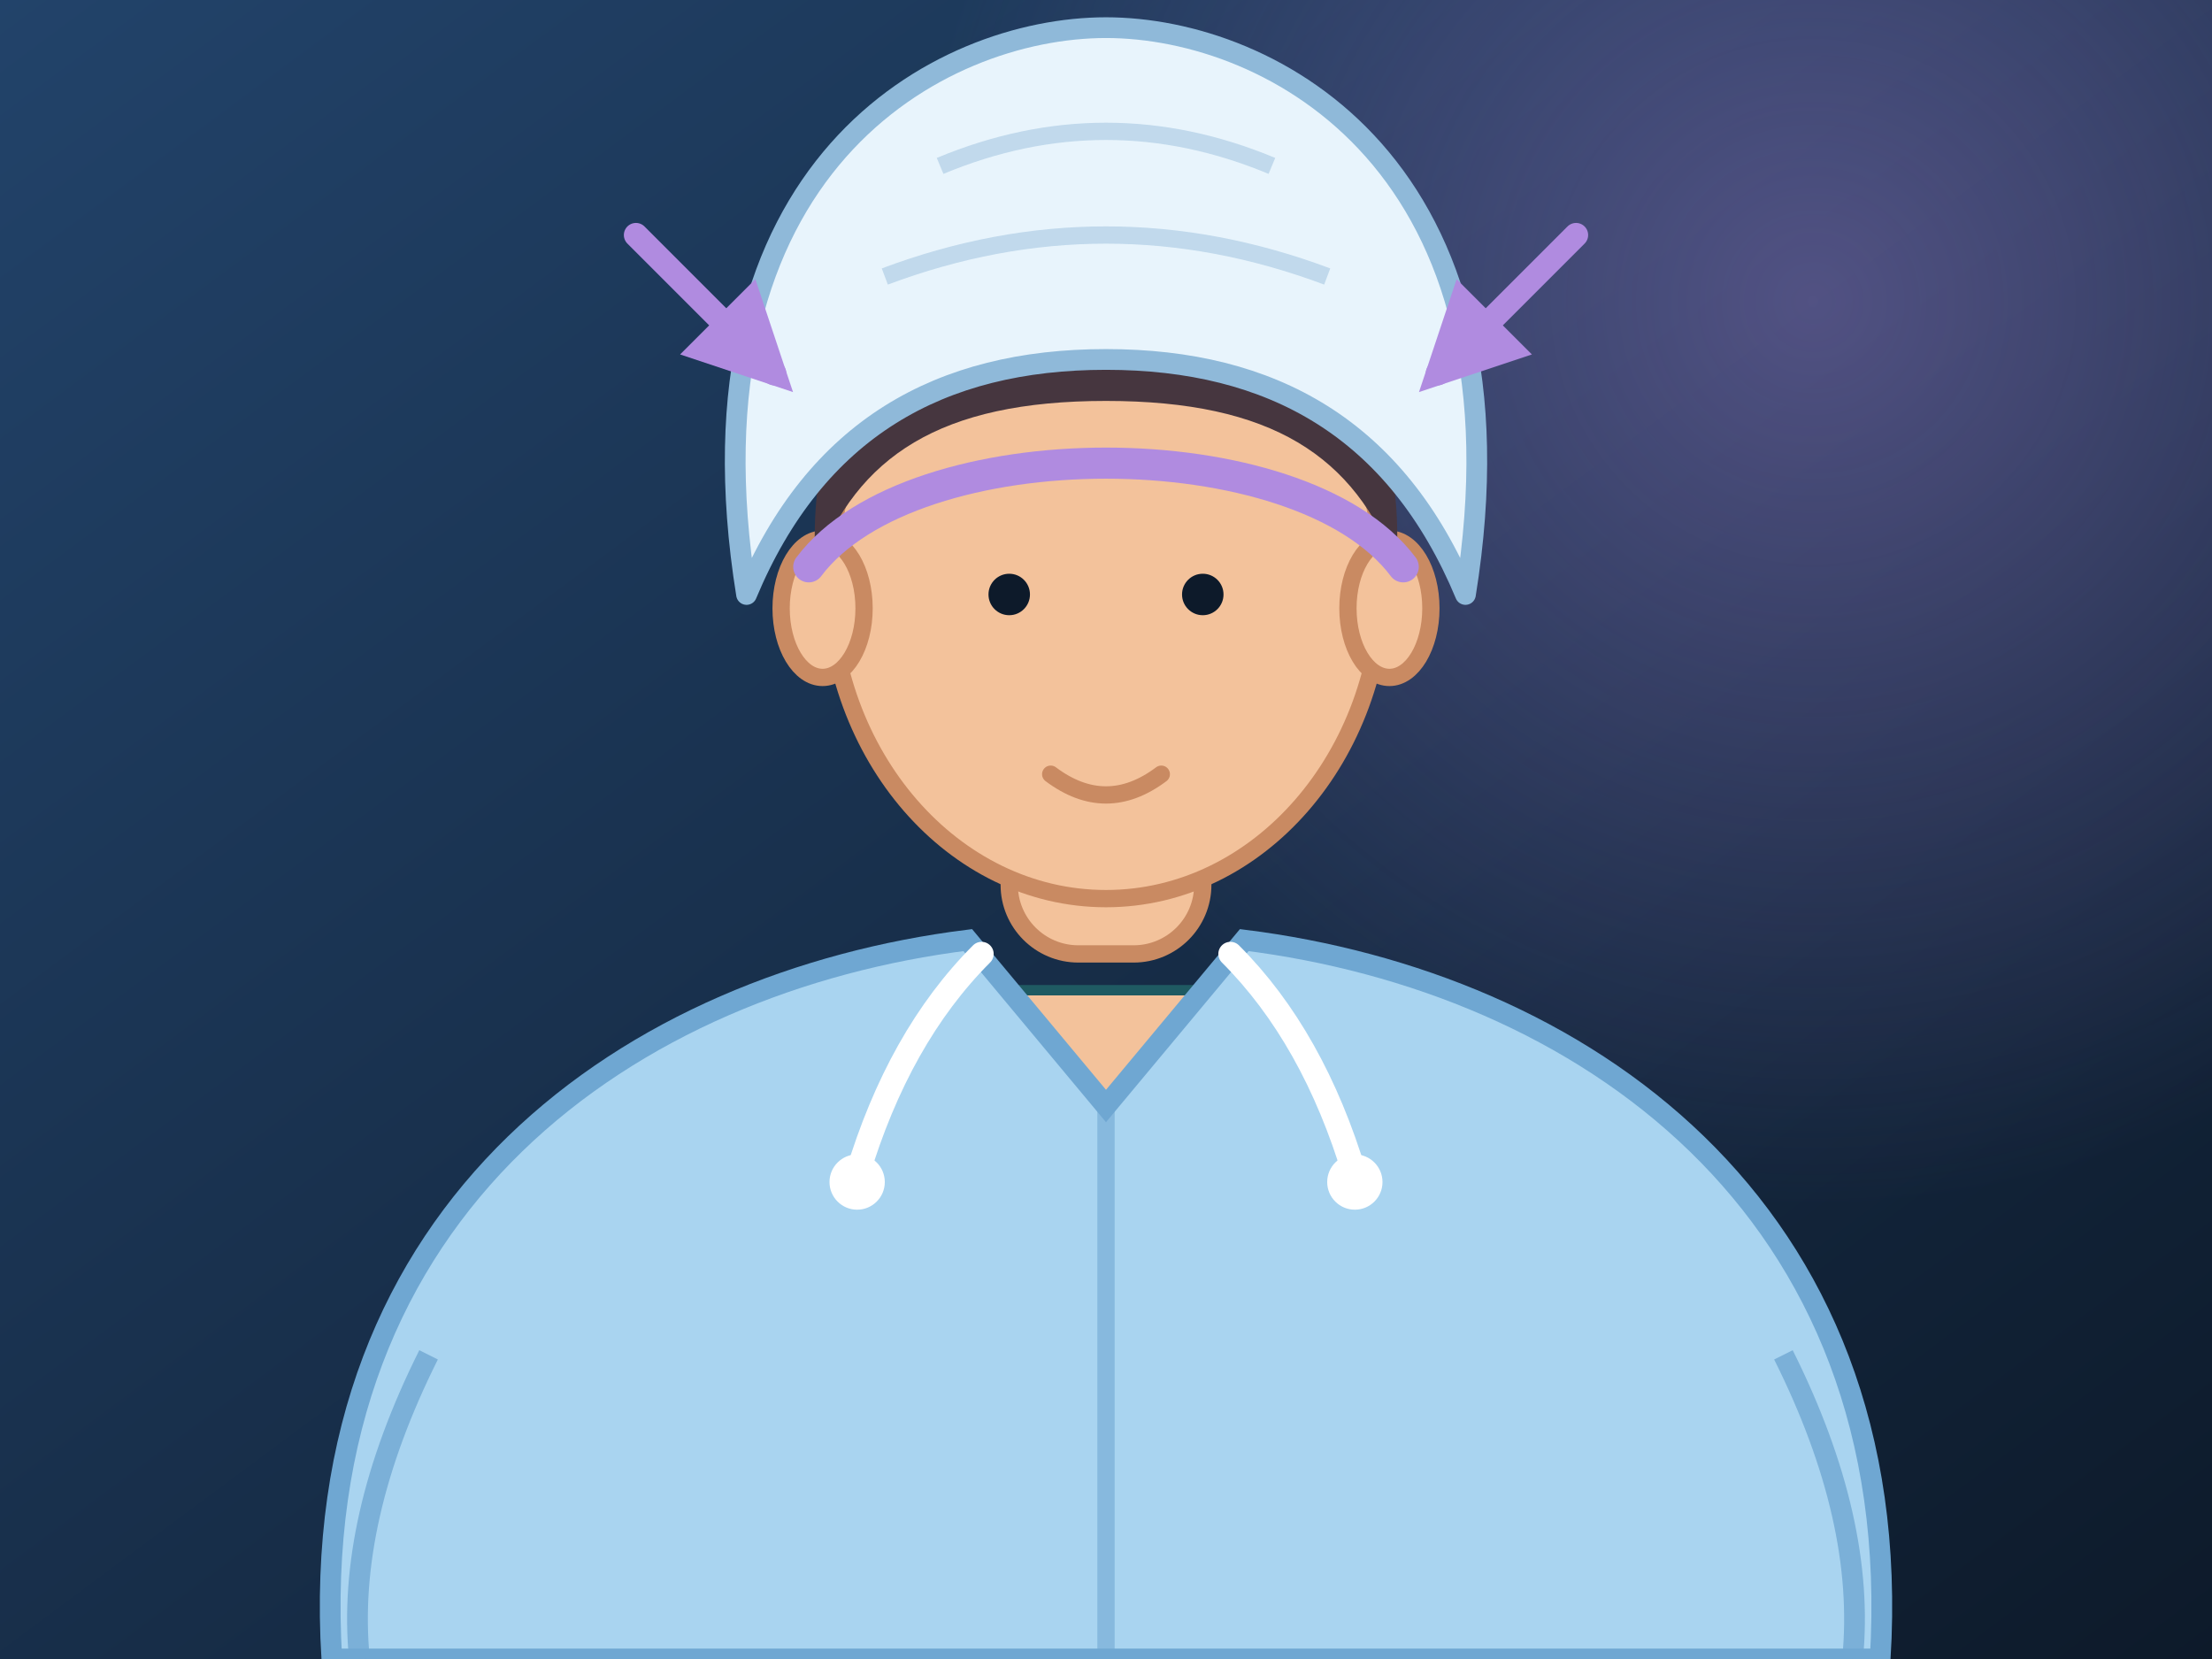
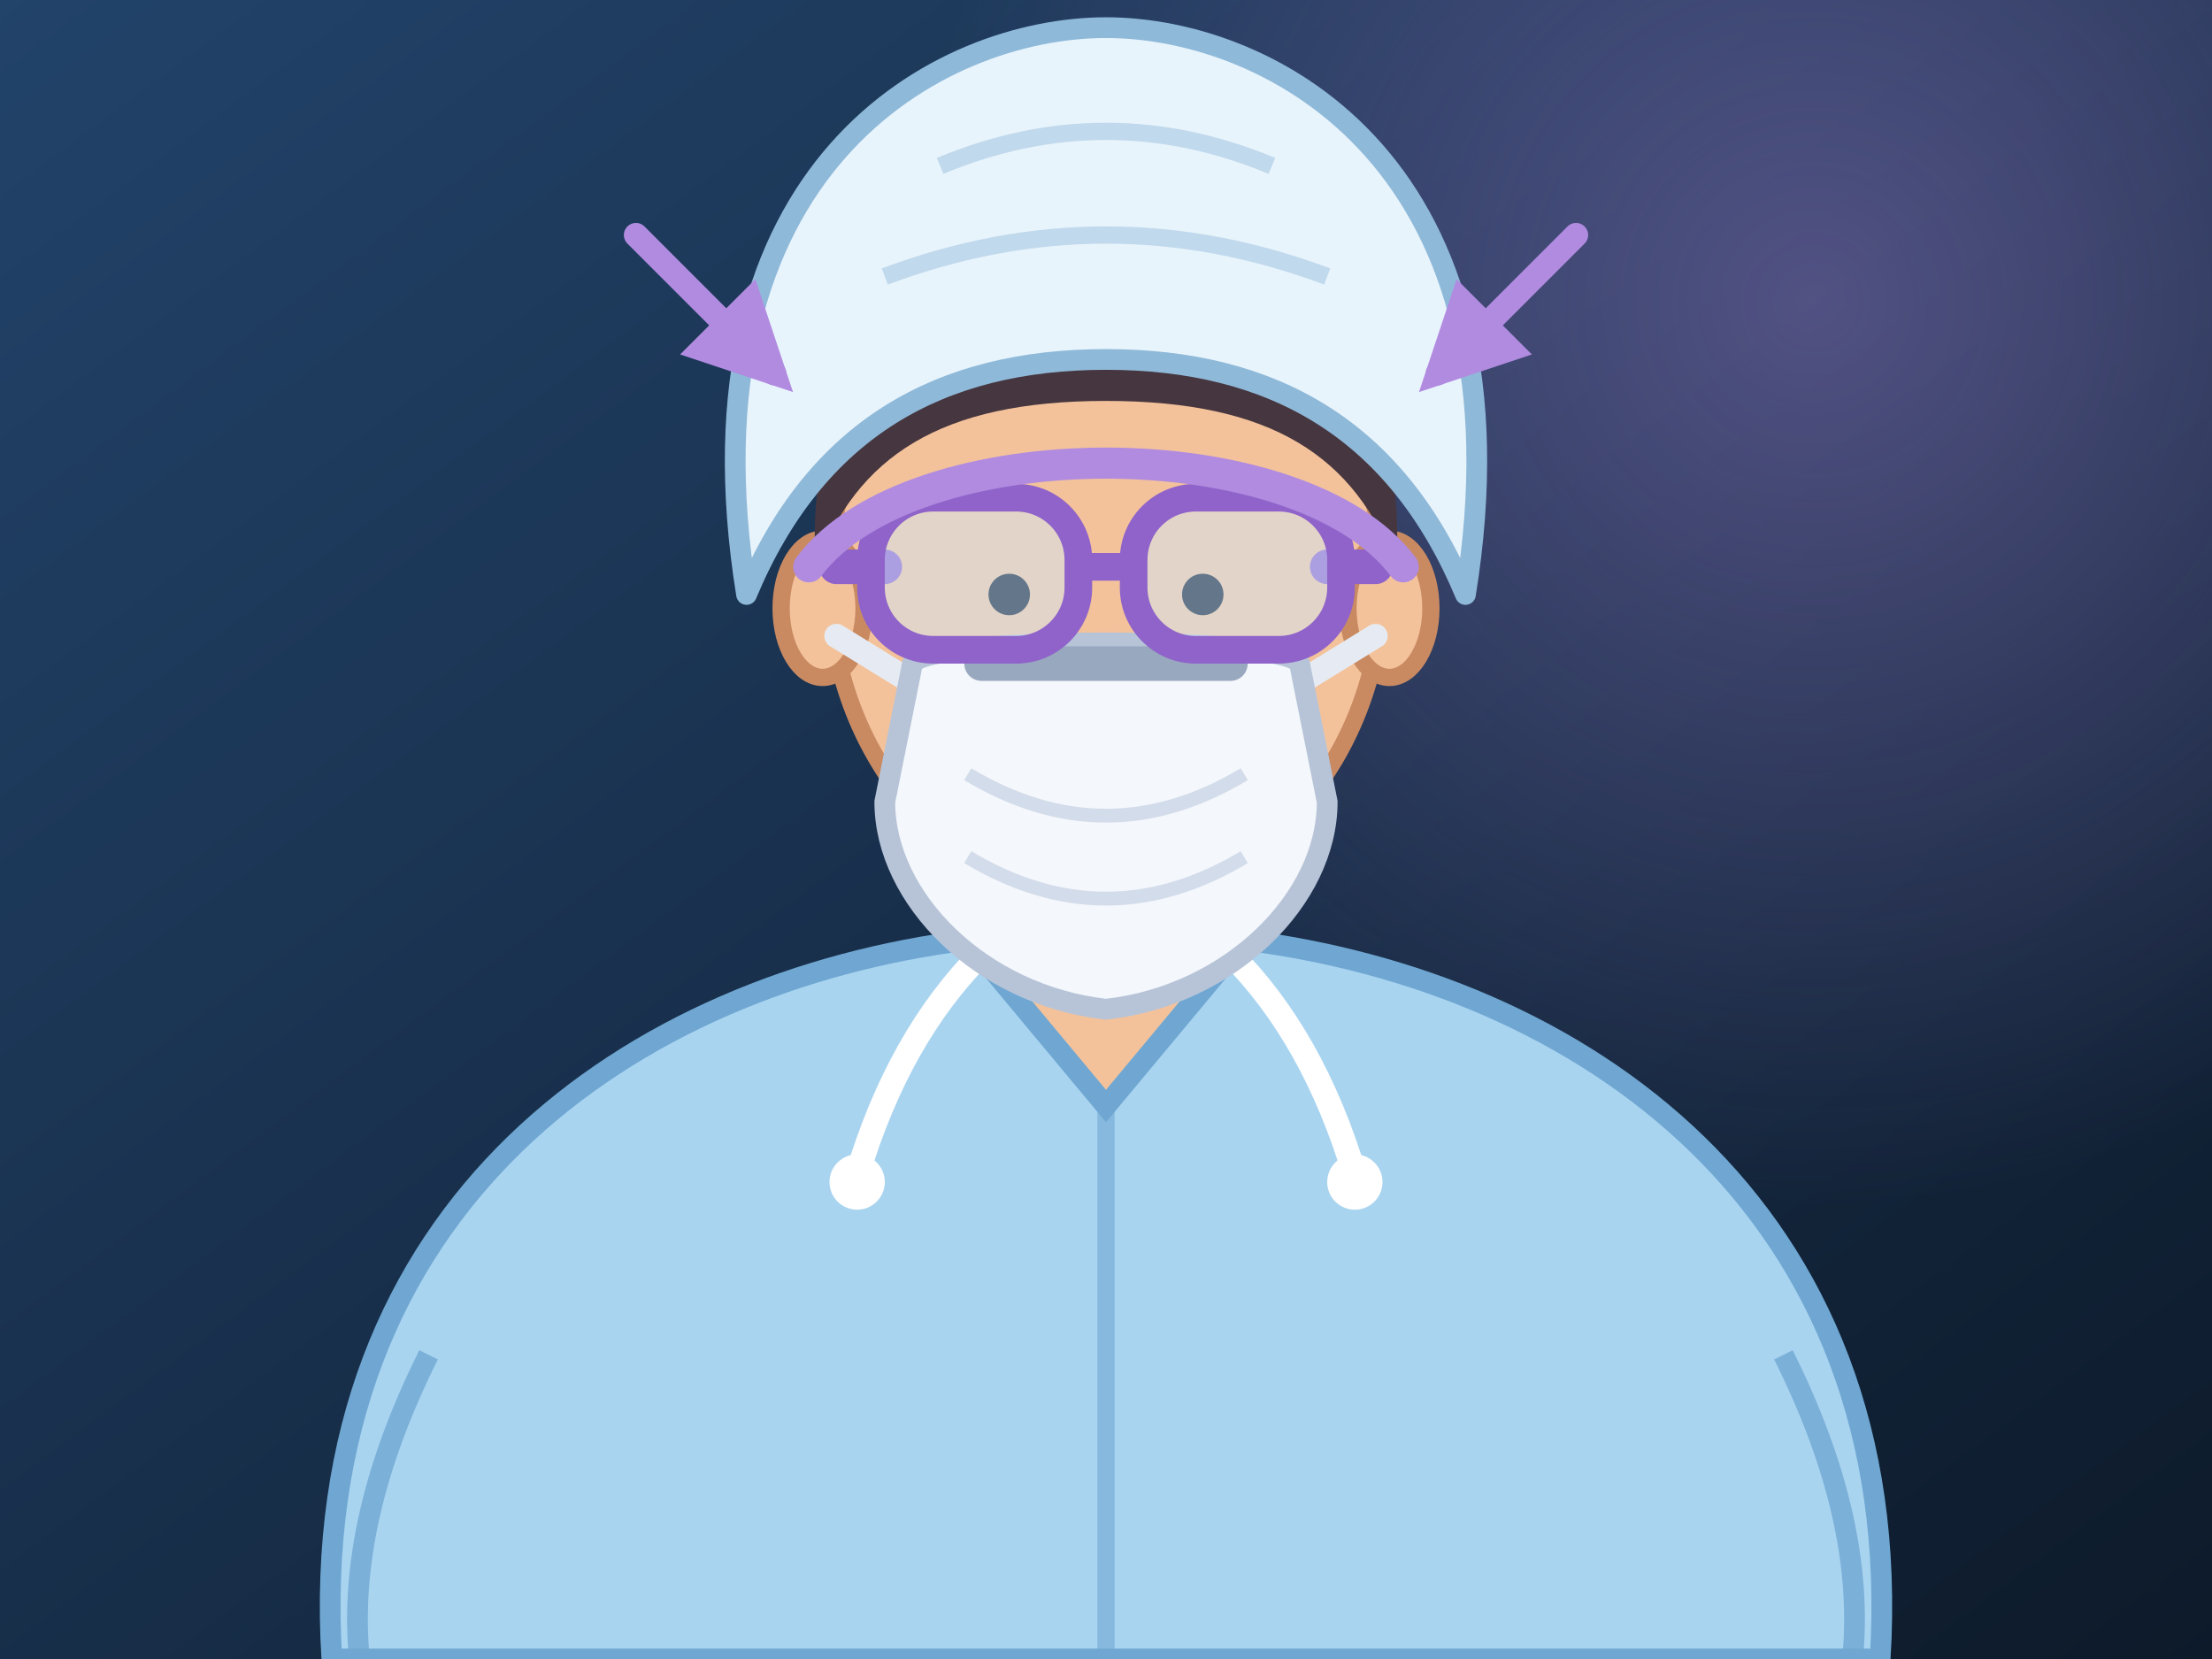
<svg xmlns="http://www.w3.org/2000/svg" viewBox="0 0 320 240" preserveAspectRatio="xMidYMid slice">
  <defs>
    <linearGradient id="bg" x1="0" y1="0" x2="1" y2="1">
      <stop offset="0" stop-color="#22436a" />
      <stop offset="1" stop-color="#0d1a2a" />
    </linearGradient>
    <radialGradient id="gl">
      <stop offset="0" stop-color="#b08be0" stop-opacity=".38" />
      <stop offset="1" stop-color="#b08be0" stop-opacity="0" />
    </radialGradient>
    <marker id="ah" viewBox="0 0 10 10" refX="7" refY="5" markerWidth="5.5" markerHeight="5.5" orient="auto-start-reverse">
      <path d="M1 1 L9 5 L1 9 Z" fill="#b08be0" />
-     </marker>
-     <marker id="ahw" viewBox="0 0 10 10" refX="7" refY="5" markerWidth="5.5" markerHeight="5.5" orient="auto-start-reverse">
-       <path d="M1 1 L9 5 L1 9 Z" fill="#fff" />
    </marker>
  </defs>
  <rect width="320" height="240" fill="url(#bg)" />
  <circle cx="262" cy="44" r="130" fill="url(#gl)" />
  <path d="M60 240 C58 176 96 150 146 144 L174 144 C224 150 262 176 260 240 Z" fill="#2f7d86" stroke="#1f5a62" stroke-width="3" />
  <path d="M140 144 L160 178 L180 144" fill="#f3c29b" stroke="#c98a62" stroke-width="2.5" stroke-linejoin="round" />
  <path d="M48 240 C44 174 92 142 140 136 L160 160 L180 136 C228 142 276 174 272 240 Z" fill="#a9d4f0" stroke="#6fa7d2" stroke-width="3" />
  <path d="M160 160 V240" stroke="#6fa7d2" stroke-width="2.5" opacity=".6" />
  <path d="M62 196 Q50 220 52 240 M258 196 Q270 220 268 240" stroke="#6fa7d2" stroke-width="3" fill="none" opacity=".8" />
  <path d="M142 138 Q130 150 124 170 M178 138 Q190 150 196 170" stroke="#fff" stroke-width="3.5" fill="none" stroke-linecap="round" />
  <circle cx="124" cy="171" r="4" fill="#fff" />
  <circle cx="196" cy="171" r="4" fill="#fff" />
  <rect x="146" y="116" width="28" height="22" rx="10" fill="#f3c29b" stroke="#c98a62" stroke-width="2.5" />
  <circle cx="160" cy="34" r="17" fill="#46363f" />
  <ellipse cx="160" cy="84" rx="40" ry="46" fill="#f3c29b" stroke="#c98a62" stroke-width="2.5" />
  <ellipse cx="119" cy="88" rx="6" ry="10" fill="#f3c29b" stroke="#c98a62" stroke-width="2.5" />
  <ellipse cx="201" cy="88" rx="6" ry="10" fill="#f3c29b" stroke="#c98a62" stroke-width="2.5" />
  <path d="M118 82 C116 50 136 38 160 38 C184 38 204 50 202 82 C196 66 184 58 160 58 C136 58 124 66 118 82Z" fill="#46363f" />
  <circle cx="146" cy="86" r="3" fill="#0d1a2a" />
  <circle cx="174" cy="86" r="3" fill="#0d1a2a" />
-   <path d="M152 112 Q160 118 168 112" stroke="#c98a62" stroke-width="2.5" fill="none" stroke-linecap="round" />
+   <path d="M121 92 L134 100 M199 92 L186 100" stroke="#e6ebf3" stroke-width="3.5" stroke-linecap="round" />
+   <path d="M132 96 C134 92 186 92 188 96 L192 116 C192 130 178 144 160 146 C142 144 128 130 128 116 Z" fill="#f4f7fb" stroke="#b7c4d8" stroke-width="3" />
+   <path d="M142 96 H178" stroke="#98a8bf" stroke-width="5" stroke-linecap="round" />
+   <path d="M140 112 Q160 124 180 112 M140 124 Q160 136 180 124" stroke="#d3dcea" stroke-width="2" fill="none" />
+   <path d="M121 82 L128 82 M192 82 L199 82" stroke="#8f63c9" stroke-width="5" stroke-linecap="round" />
+   <rect x="126" y="72" width="30" height="22" rx="9" fill="#cfe9ff" fill-opacity=".45" stroke="#8f63c9" stroke-width="4" />
+   <rect x="164" y="72" width="30" height="22" rx="9" fill="#cfe9ff" fill-opacity=".45" stroke="#8f63c9" stroke-width="4" />
+   <path d="M156 82 H164" stroke="#8f63c9" stroke-width="4" />
  <g>
    <path d="M108 86 C98 24 136 4 160 4 C184 4 222 24 212 86 C202 62 184 52 160 52 C136 52 118 62 108 86Z" fill="#e8f4fc" stroke="#8fb9d9" stroke-width="3" stroke-linejoin="round" />
    <path d="M117 82 C132 62 188 62 203 82" fill="none" stroke="#b08be0" stroke-width="4.5" stroke-linecap="round" />
    <path d="M136 24 Q160 14 184 24 M128 40 Q160 28 192 40" stroke="#bcd6ea" stroke-width="2.5" fill="none" opacity=".9" />
  </g>
  <path d="M92 34 L112 54" stroke="#b08be0" stroke-width="3.5" stroke-linecap="round" fill="none" marker-end="url(#ah)" />
  <path d="M228 34 L208 54" stroke="#b08be0" stroke-width="3.5" stroke-linecap="round" fill="none" marker-end="url(#ah)" />
</svg>
